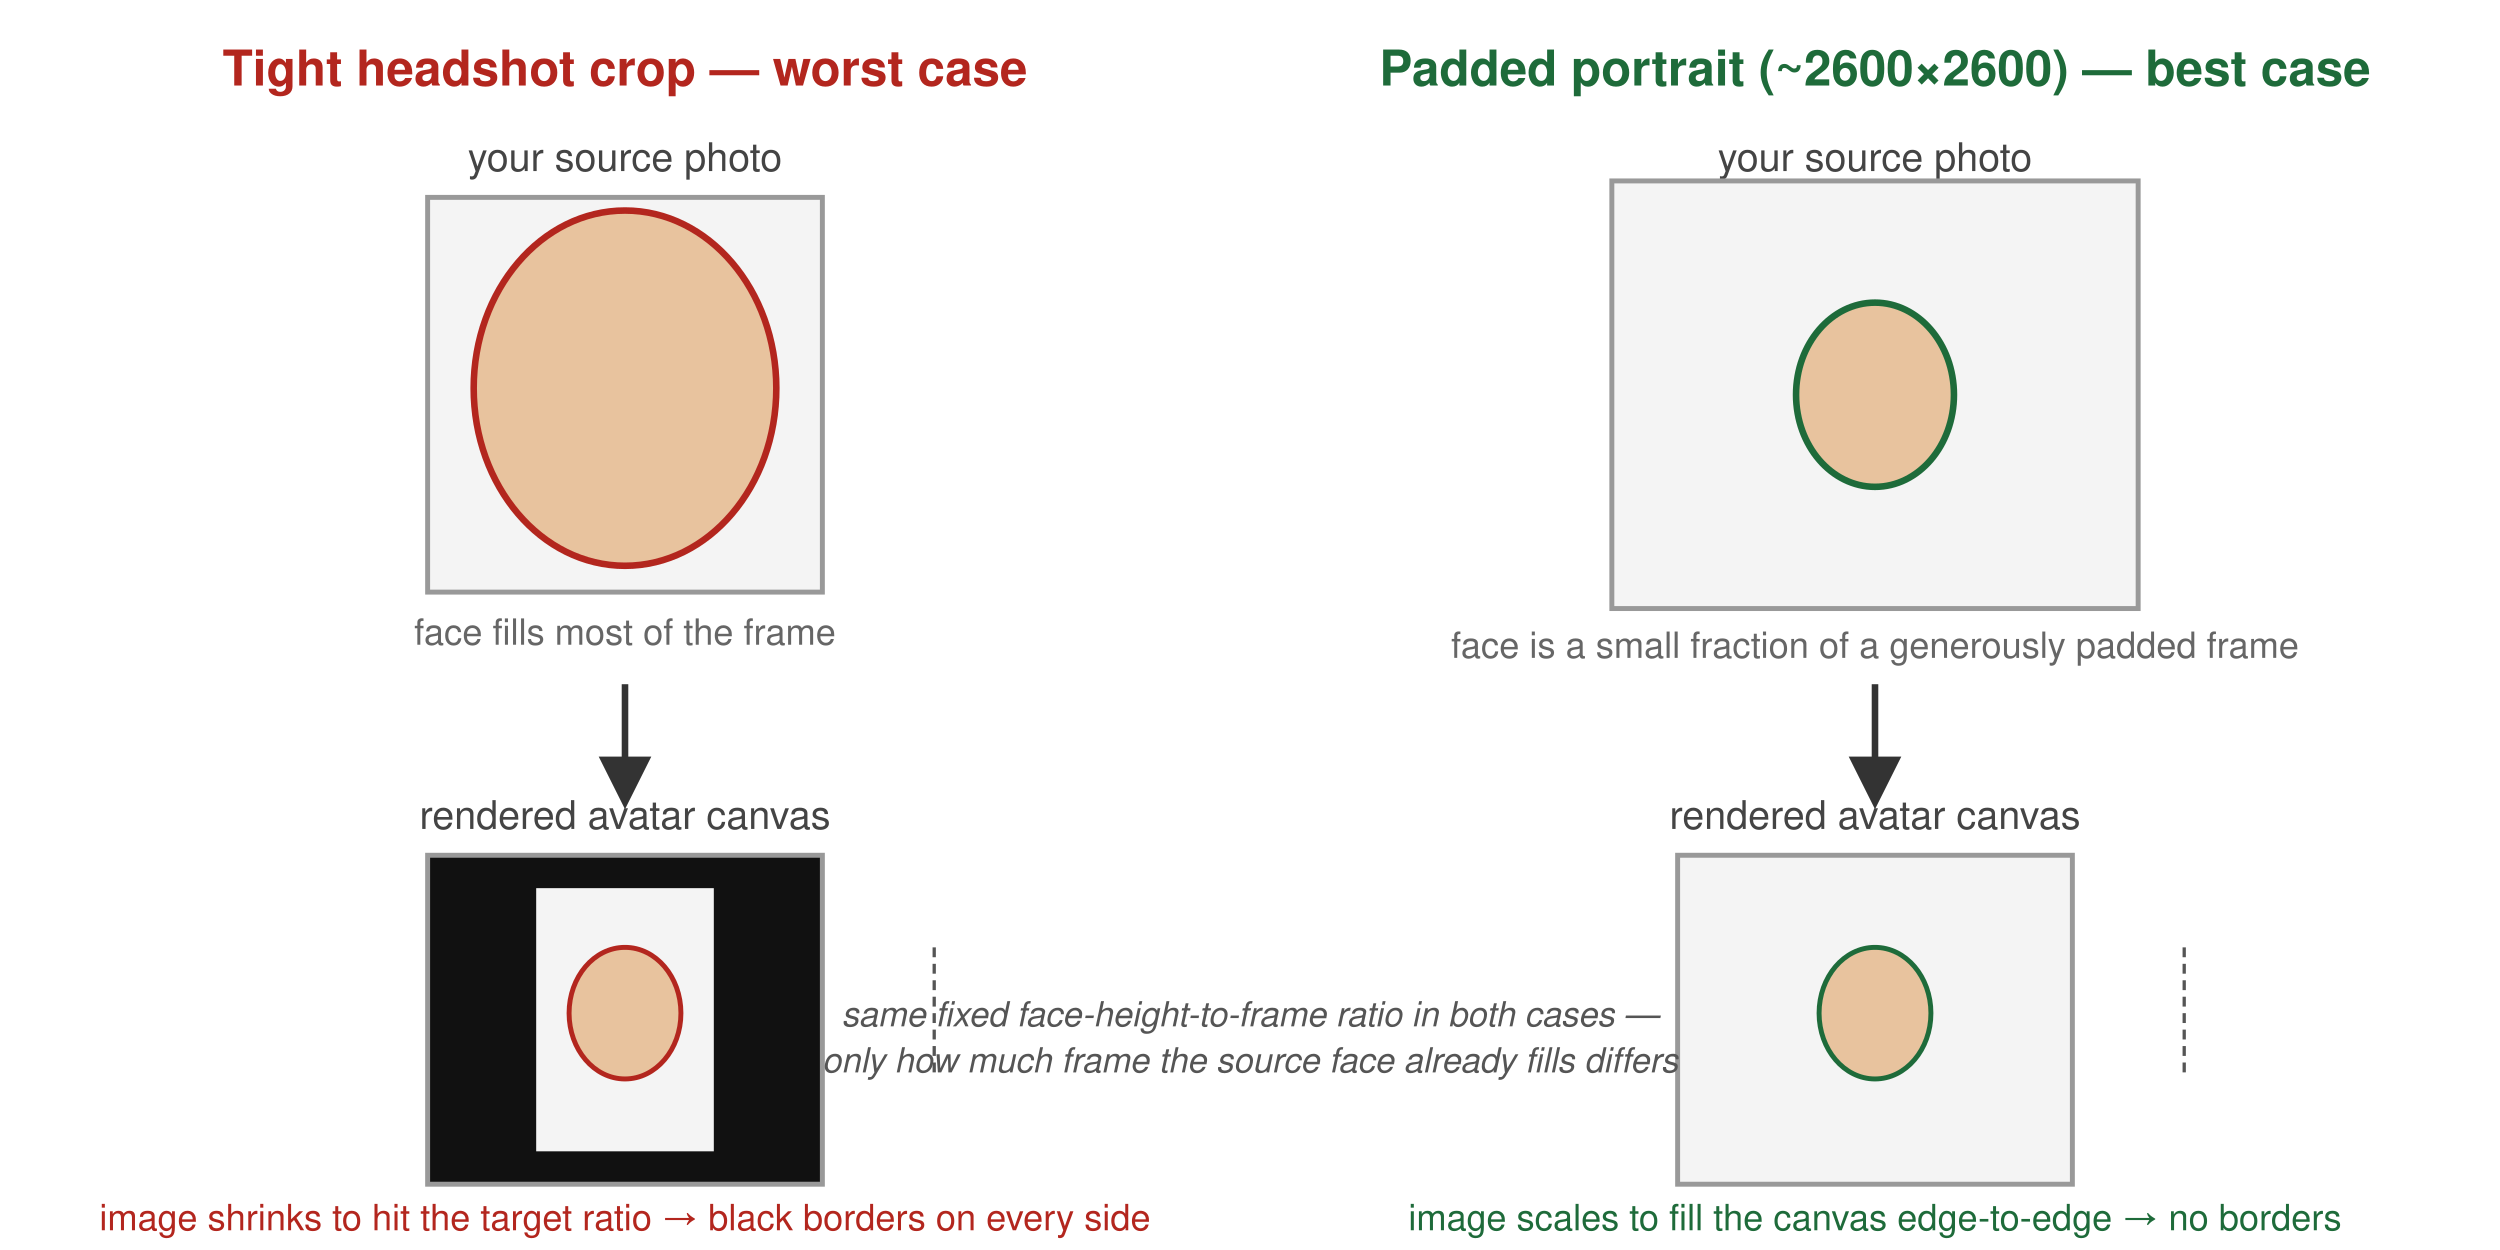
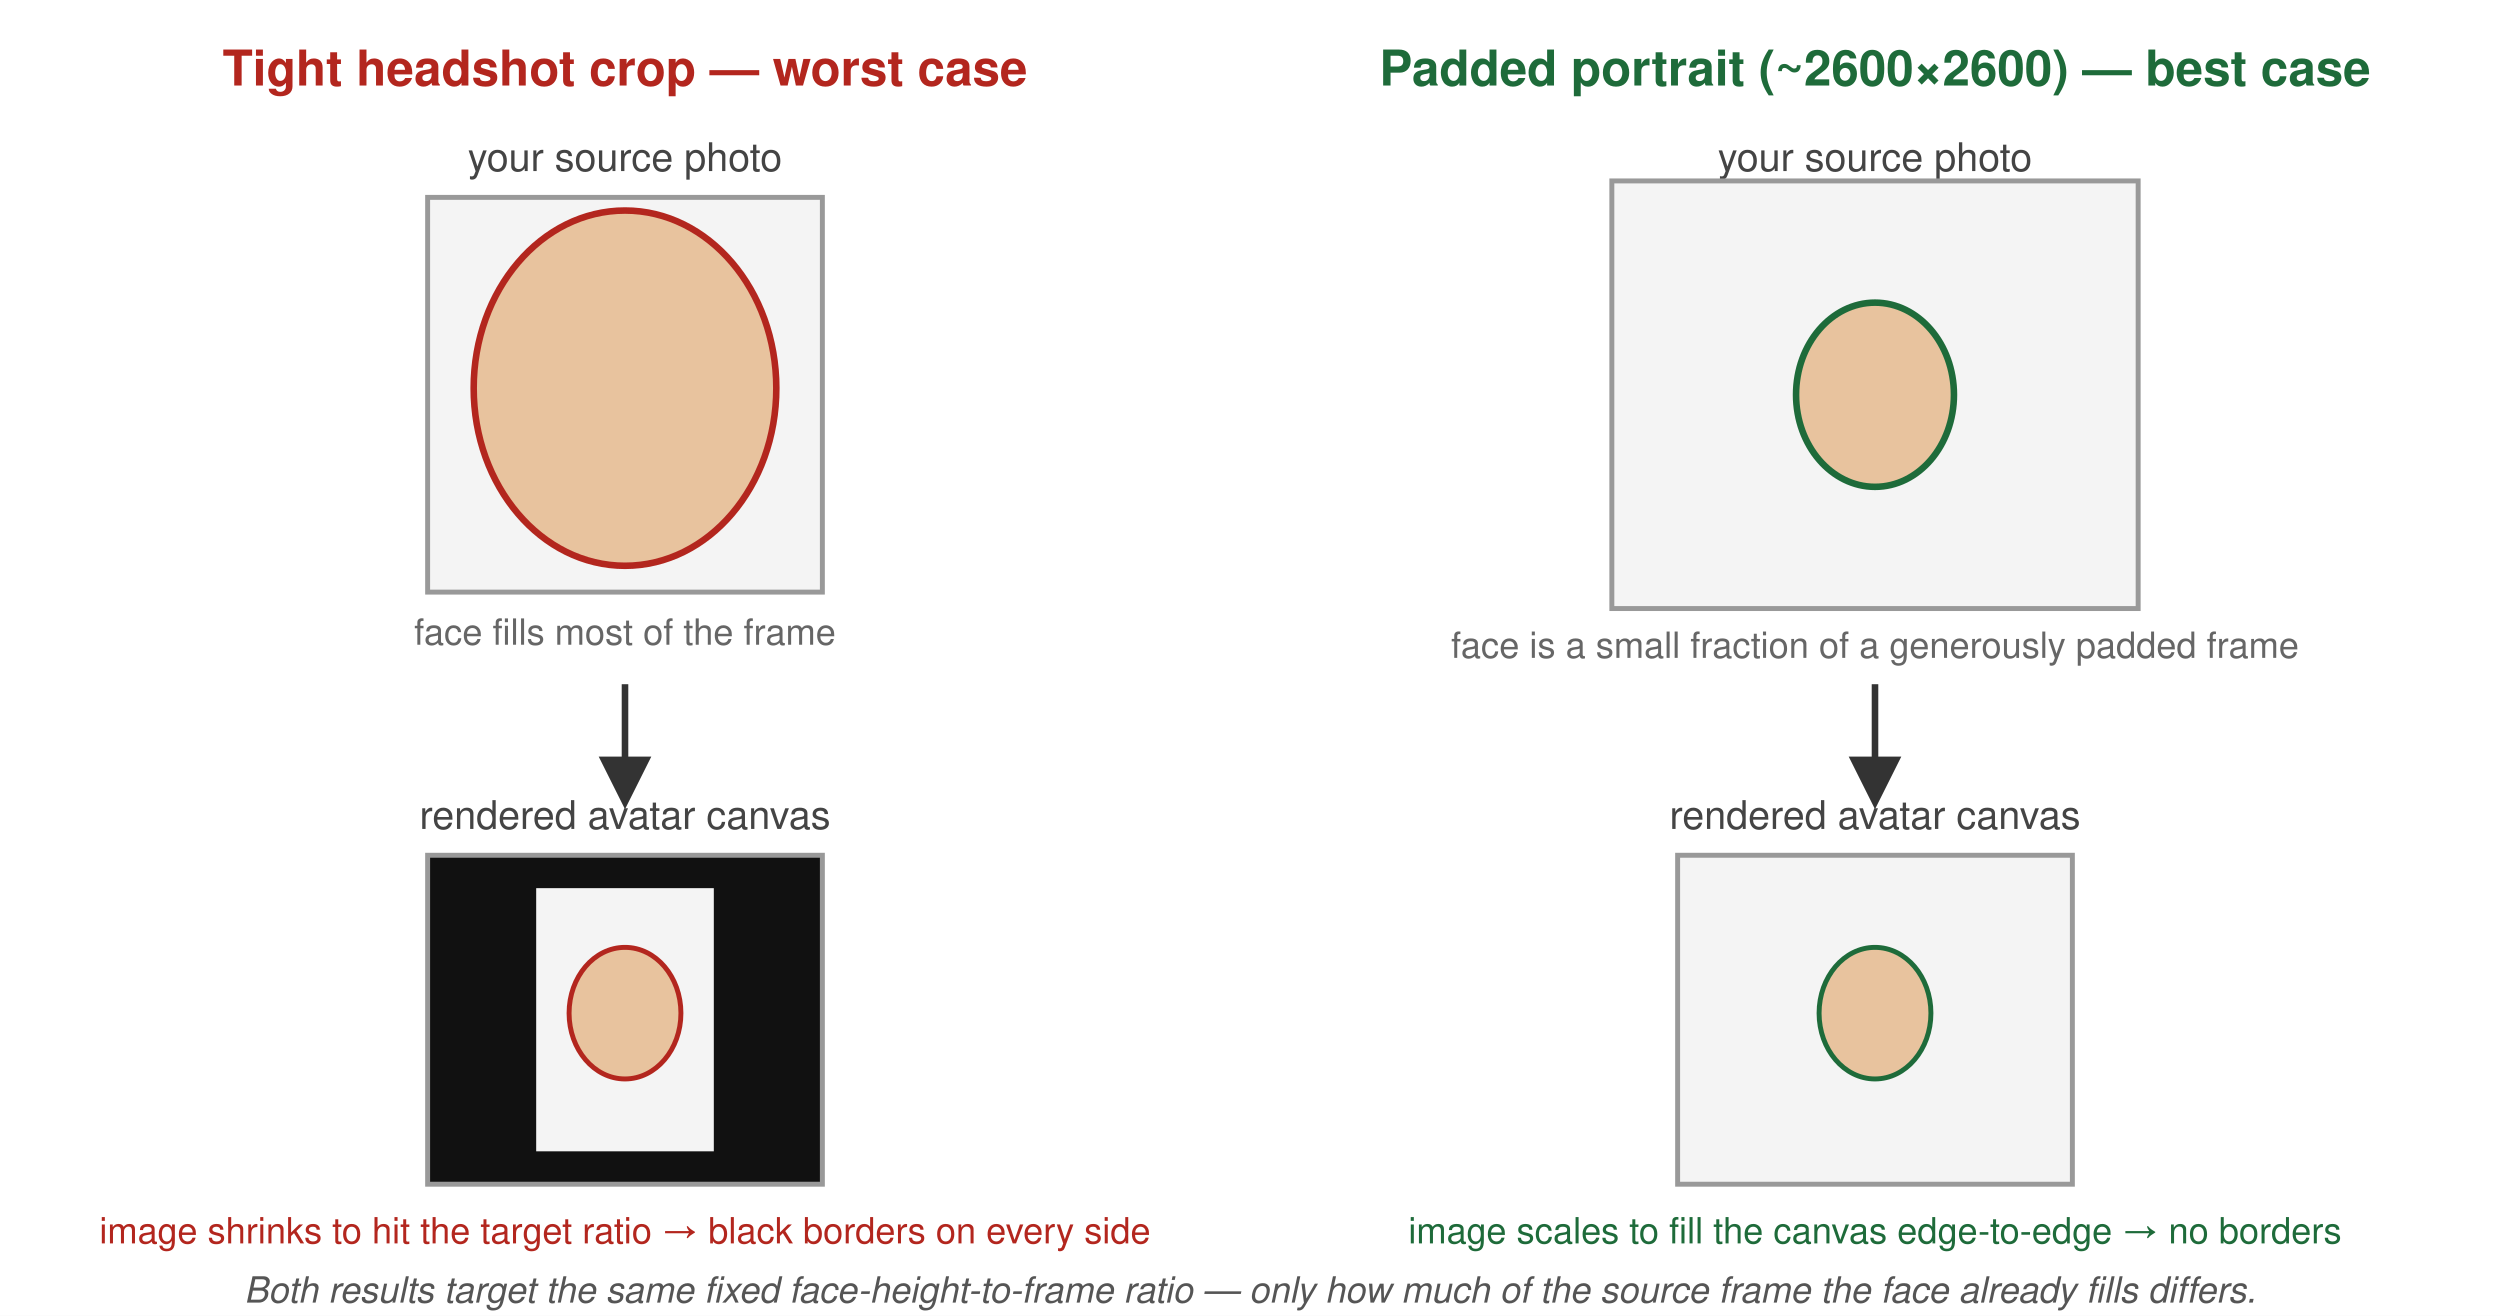
- <svg xmlns="http://www.w3.org/2000/svg" viewBox="0 0 760 380" font-family="-apple-system, Segoe UI, Helvetica, Arial, sans-serif">
-   <rect x="0" y="0" width="760" height="380" fill="#ffffff" />
+ <svg xmlns="http://www.w3.org/2000/svg" viewBox="0 0 760 400" font-family="-apple-system, Segoe UI, Helvetica, Arial, sans-serif">
+   <rect x="0" y="0" width="760" height="400" fill="#ffffff" />
  <text x="190" y="26" text-anchor="middle" font-size="15" font-weight="600" fill="#b3261e">Tight headshot crop — worst case</text>
  <text x="570" y="26" text-anchor="middle" font-size="15" font-weight="600" fill="#1e6b3a">Padded portrait (~2600×2600) — best case</text>
  <text x="190" y="52" text-anchor="middle" font-size="12" fill="#444">your source photo</text>
  <rect x="130" y="60" width="120" height="120" fill="#f4f4f4" stroke="#999" stroke-width="1.5" />
  <ellipse cx="190" cy="118" rx="46" ry="54" fill="#e8c39e" stroke="#b3261e" stroke-width="2" />
  <text x="190" y="196" text-anchor="middle" font-size="11" fill="#666">face fills most of the frame</text>
  <line x1="190" y1="208" x2="190" y2="238" stroke="#333" stroke-width="2" marker-end="url(#arrow)" />
-   <text x="190" y="228" text-anchor="middle" font-size="10.5" fill="#333" />
  <text x="190" y="252" text-anchor="middle" font-size="12" fill="#444">rendered avatar canvas</text>
  <rect x="130" y="260" width="120" height="100" fill="#111111" stroke="#999" stroke-width="1.5" />
  <rect x="163" y="270" width="54" height="80" fill="#f4f4f4" />
  <ellipse cx="190" cy="308" rx="17" ry="20" fill="#e8c39e" stroke="#b3261e" stroke-width="1.5" />
-   <text x="190" y="374" text-anchor="middle" font-size="11" fill="#b3261e">image shrinks to hit the target ratio → black borders on every side</text>
+   <text x="190" y="378" text-anchor="middle" font-size="11" fill="#b3261e">image shrinks to hit the target ratio → black borders on every side</text>
  <text x="570" y="52" text-anchor="middle" font-size="12" fill="#444">your source photo</text>
  <rect x="490" y="55" width="160" height="130" fill="#f4f4f4" stroke="#999" stroke-width="1.5" />
  <ellipse cx="570" cy="120" rx="24" ry="28" fill="#e8c39e" stroke="#1e6b3a" stroke-width="2" />
  <text x="570" y="200" text-anchor="middle" font-size="11" fill="#666">face is a small fraction of a generously padded frame</text>
  <line x1="570" y1="208" x2="570" y2="238" stroke="#333" stroke-width="2" marker-end="url(#arrow)" />
  <text x="570" y="252" text-anchor="middle" font-size="12" fill="#444">rendered avatar canvas</text>
  <rect x="510" y="260" width="120" height="100" fill="#f4f4f4" stroke="#999" stroke-width="1.5" />
  <ellipse cx="570" cy="308" rx="17" ry="20" fill="#e8c39e" stroke="#1e6b3a" stroke-width="1.5" />
-   <text x="570" y="374" text-anchor="middle" font-size="11" fill="#1e6b3a">image scales to fill the canvas edge-to-edge → no borders</text>
-   <line x1="284" y1="288" x2="284" y2="328" stroke="#555" stroke-width="1" stroke-dasharray="3,2" />
-   <line x1="664" y1="288" x2="664" y2="328" stroke="#555" stroke-width="1" stroke-dasharray="3,2" />
-   <text x="380" y="312" text-anchor="middle" font-size="10.5" fill="#555" font-style="italic">same fixed face-height-to-frame ratio in both cases —</text>
-   <text x="380" y="326" text-anchor="middle" font-size="10.5" fill="#555" font-style="italic">only how much frame the source face already fills differs</text>
+   <text x="570" y="378" text-anchor="middle" font-size="11" fill="#1e6b3a">image scales to fill the canvas edge-to-edge → no borders</text>
+   <text x="380" y="396" text-anchor="middle" font-size="11" fill="#555" font-style="italic">Both results target the same fixed face-height-to-frame ratio — only how much of the source frame the face already fills differs.</text>
  <defs>
    <marker id="arrow" markerWidth="8" markerHeight="8" refX="4" refY="4" orient="auto">
      <path d="M0,0 L8,4 L0,8 Z" fill="#333" />
    </marker>
  </defs>
</svg>
